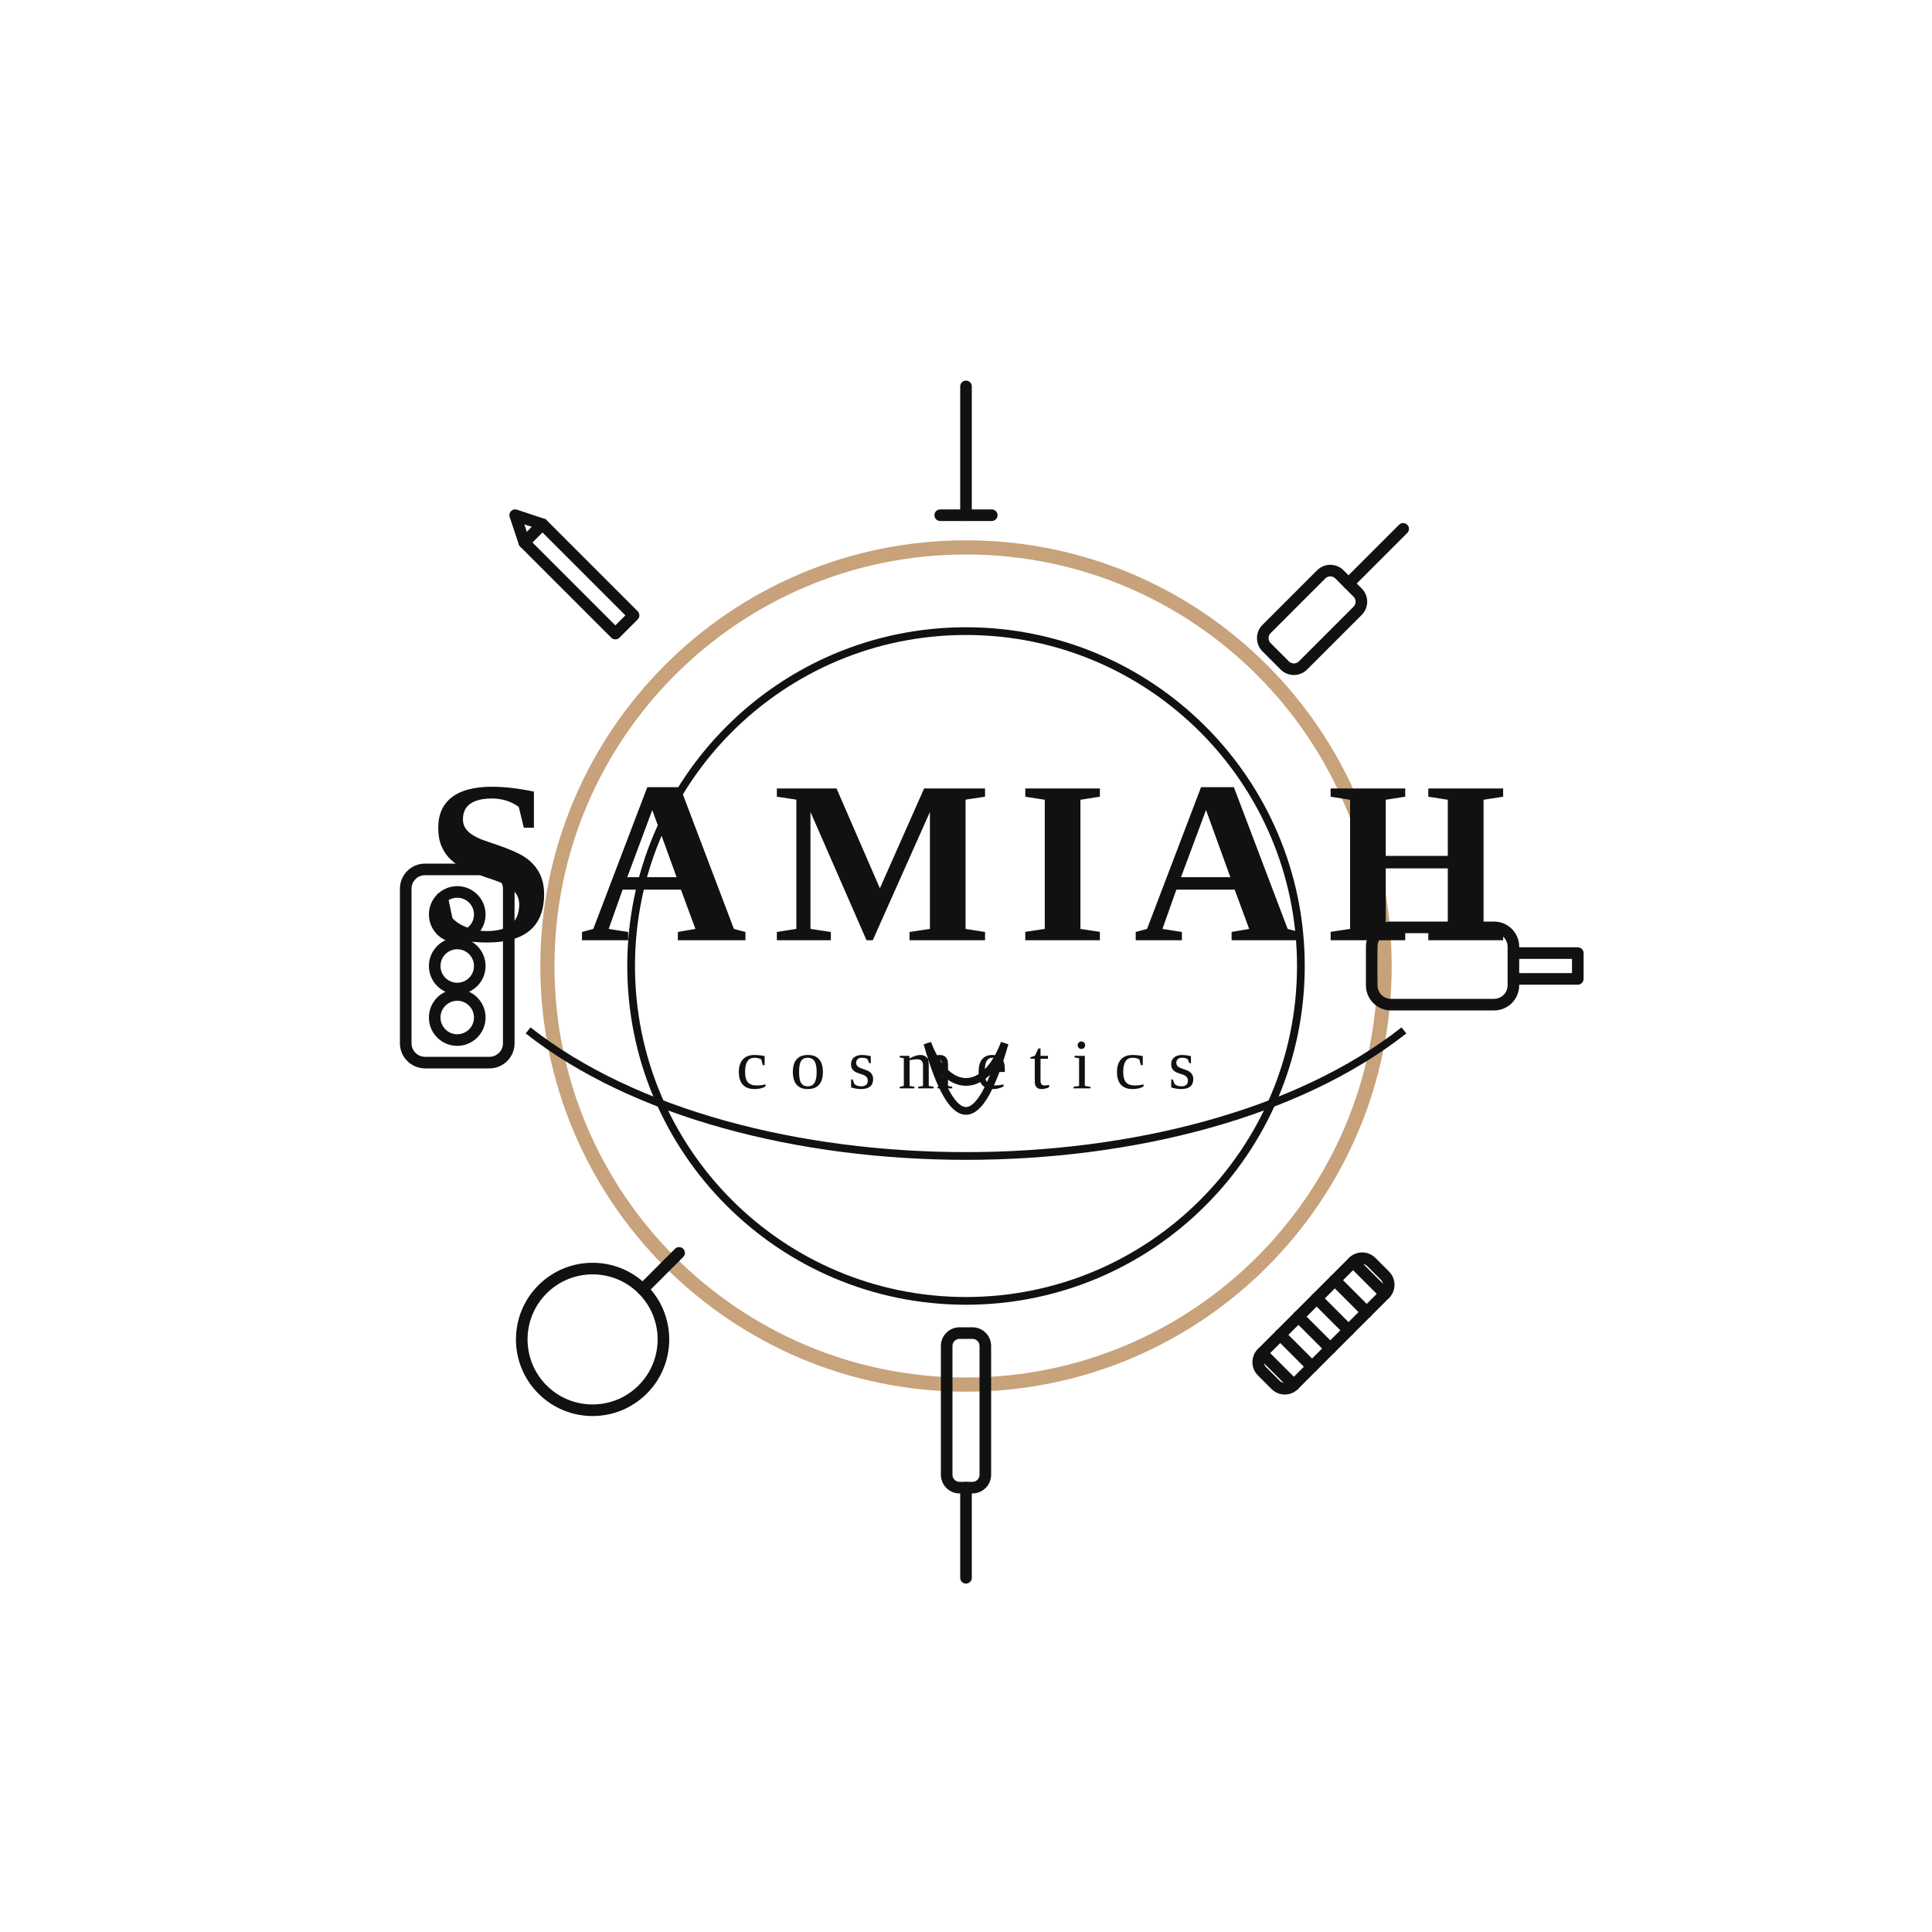
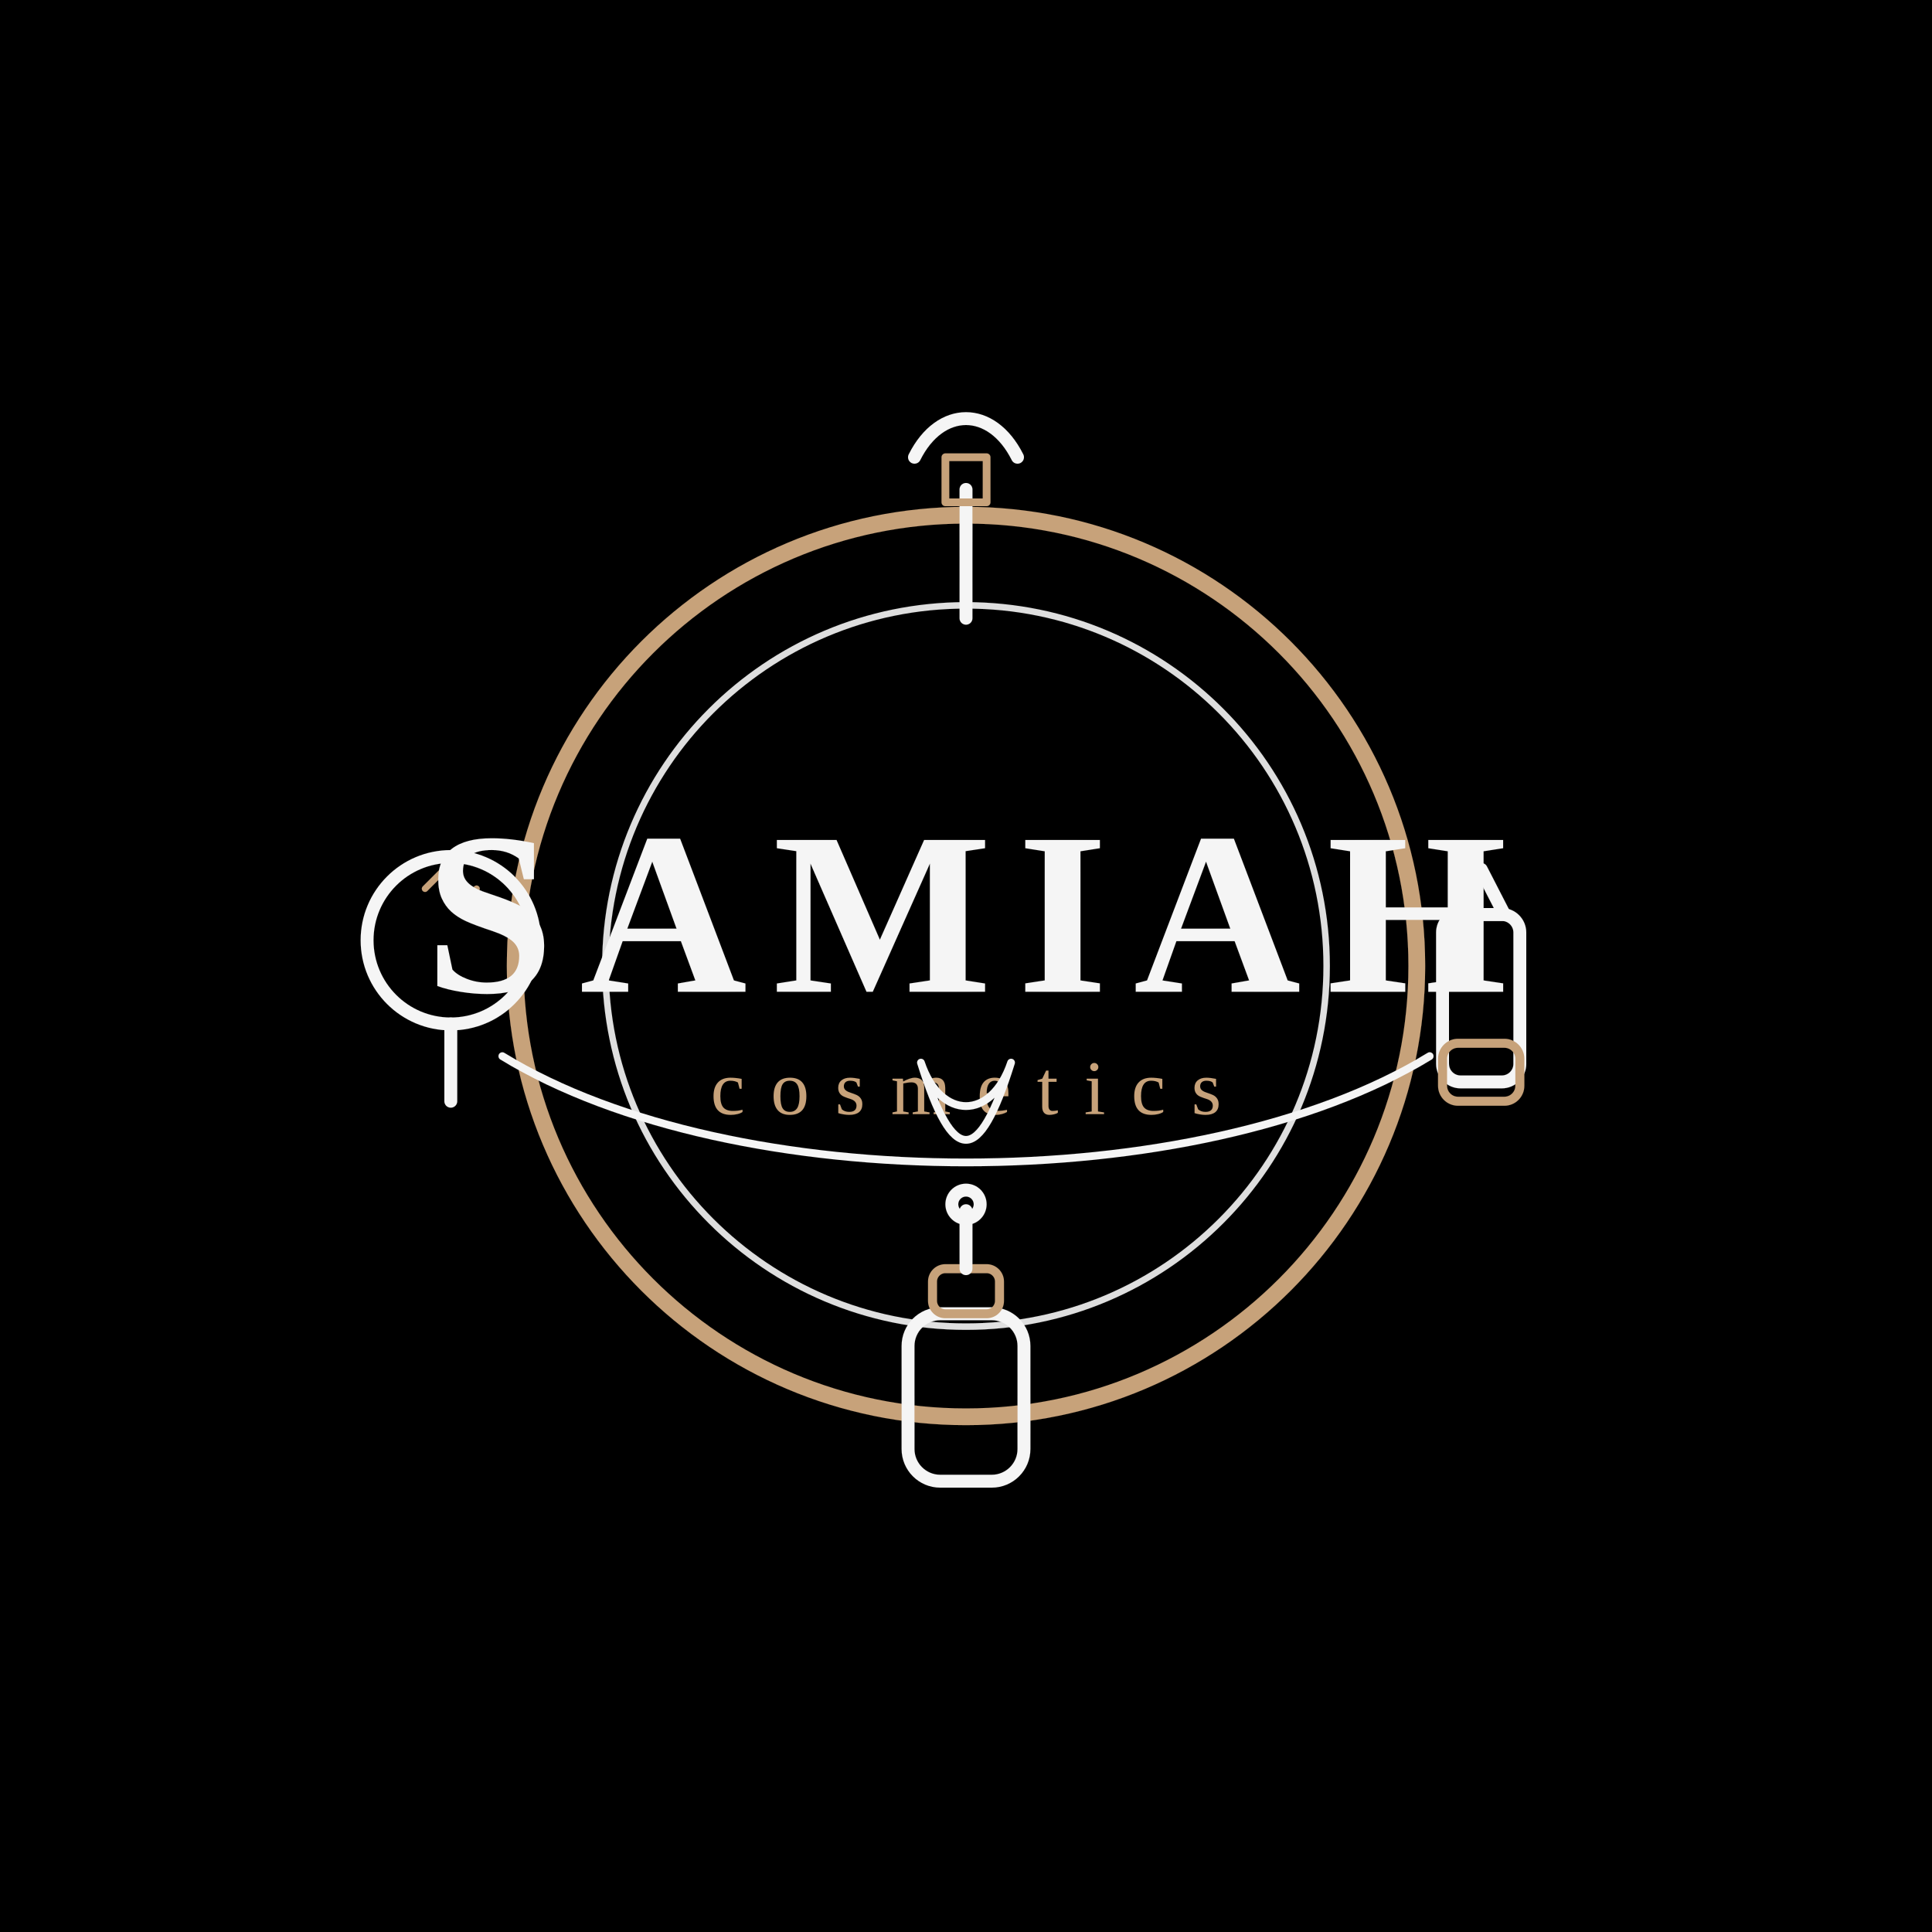
- <svg xmlns="http://www.w3.org/2000/svg" width="3000" height="3000" viewBox="0 0 3000 3000" aria-label="Samiah Cosmetics - Tools Logo">
-   <g transform="translate(1500,1500)">
-     <circle cx="0" cy="0" r="650" fill="none" stroke="#C7A27A" stroke-width="22" />
-     <circle cx="0" cy="0" r="520" fill="none" stroke="#111" stroke-width="12" />
-     <g stroke="#111" stroke-width="18" fill="none" stroke-linecap="round" stroke-linejoin="round">
-       <g transform="rotate(0)">
-         <path d="M0 -900 v200" />
-         <path d="M-40 -700 h80" />
+ <svg xmlns="http://www.w3.org/2000/svg" width="3000" height="3000" viewBox="0 0 3000 3000" aria-label="Samiah Cosmetics - Premium Tools Logo">
+   <defs>
+     <style>
+       .gold { stroke:#C7A27A; fill:none; }
+       .gold-fill { fill:#C7A27A; }
+       .ink { stroke:#F5F5F5; fill:none; }
+       .ink-fill { fill:#F5F5F5; }
+       .round { stroke-linecap:round; stroke-linejoin:round; }
+     </style>
+     <filter id="softShadow" x="-50%" y="-50%" width="200%" height="200%">
+       <feDropShadow dx="0" dy="18" stdDeviation="28" flood-color="#000000" flood-opacity="0.55" />
+     </filter>
+   </defs>
+   <rect x="0" y="0" width="3000" height="3000" fill="#000000" />
+   <g transform="translate(1500,1500)" filter="url(#softShadow)">
+     <circle cx="0" cy="0" r="700" class="gold round" stroke-width="26" />
+     <circle cx="0" cy="0" r="560" class="ink round" stroke-width="10" opacity="0.9" />
+     <g stroke-width="20" class="round">
+       <g transform="translate(0,-800)">
+         <line x1="0" y1="60" x2="0" y2="260" class="ink" />
+         <rect x="-32" y="10" width="64" height="70" class="gold" stroke-width="12" />
+         <path d="M-80,10 C-40,-70 40,-70 80,10" class="ink" />
      </g>
-       <g transform="rotate(45)">
-         <rect x="-40" y="-840" width="80" height="160" rx="20" />
-         <path d="M0 -840 v-120" />
+       <g transform="translate(800,0)">
+         <rect x="-60" y="-80" width="120" height="260" rx="28" class="ink" />
+         <rect x="-60" y="120" width="120" height="90" rx="24" class="gold" stroke-width="14" />
+         <path d="M-36,-80 L0,-150 L36,-80 Z" class="ink" />
      </g>
-       <g transform="rotate(90)">
-         <rect x="-60" y="-850" width="120" height="220" rx="30" />
-         <path d="M-20 -850 v-100 h40 v100" />
+       <g transform="translate(0,800)">
+         <rect x="-90" y="-260" width="180" height="260" rx="50" class="ink" />
+         <rect x="-52" y="-330" width="104" height="70" rx="20" class="gold" stroke-width="14" />
+         <line x1="0" y1="-330" x2="0" y2="-420" class="ink" />
+         <circle cx="0" cy="-430" r="22" class="ink" />
      </g>
-       <g transform="rotate(135)">
-         <rect x="-120" y="-820" width="240" height="70" rx="20" />
-         <line x1="-100" y1="-820" x2="-100" y2="-750" />
-         <line x1="-60" y1="-820" x2="-60" y2="-750" />
-         <line x1="-20" y1="-820" x2="-20" y2="-750" />
-         <line x1="20" y1="-820" x2="20" y2="-750" />
-         <line x1="60" y1="-820" x2="60" y2="-750" />
-         <line x1="100" y1="-820" x2="100" y2="-750" />
-       </g>
-       <g transform="rotate(180)">
-         <rect x="-30" y="-810" width="60" height="240" rx="20" />
-         <line x1="0" y1="-810" x2="0" y2="-950" />
-       </g>
-       <g transform="rotate(225)">
-         <circle cx="0" cy="-820" r="110" />
-         <line x1="0" y1="-710" x2="0" y2="-630" />
-       </g>
-       <g transform="rotate(270)">
-         <rect x="-150" y="-870" width="300" height="160" rx="30" />
-         <circle cx="-80" cy="-790" r="35" />
-         <circle cx="0" cy="-790" r="35" />
-         <circle cx="80" cy="-790" r="35" />
-       </g>
-       <g transform="rotate(315)">
-         <path d="M-20 -950 L20 -950 L20 -750 L-20 -750 Z" />
-         <path d="M-20 -950 L0 -990 L20 -950" />
+       <g transform="translate(-800,0)">
+         <circle cx="0" cy="-40" r="130" class="ink" />
+         <path d="M-40,-120 L-10,-150 M10,-90 L40,-120" class="gold" stroke-width="10" />
+         <line x1="0" y1="90" x2="0" y2="210" class="ink" />
      </g>
    </g>
-     <g fill="#111" font-family="Garamond, Georgia, 'Times New Roman', serif">
-       <text x="0" y="-40" font-size="360" font-weight="600" letter-spacing="40" text-anchor="middle">
+     <g font-family="Garamond, Georgia, 'Times New Roman', serif" text-anchor="middle">
+       <text x="0" y="40" font-size="360" font-weight="600" letter-spacing="40" class="ink-fill">
        SAMIAH
      </text>
-       <text x="0" y="190" font-size="110" letter-spacing="35" text-anchor="middle" style="text-transform:lowercase;">
+       <text x="0" y="230" font-size="120" letter-spacing="40" class="gold-fill" style="text-transform:lowercase;">
        cosmetics
      </text>
    </g>
-     <g fill="none" stroke="#111" stroke-width="12">
-       <path d="M -680,100  C -350,360 350,360 680,100" />
-       <path d="M -60,120 C -20,260 20,260 60,120 C 30,200 -30,200 -60,120 Z" />
+     <g class="ink round" stroke-width="12" fill="none">
+       <path d="M -720,140 C -360,360 360,360 720,140" />
+       <path d="M -70,150                C -20,310  20,310  70,150                C 40,240  -40,240  -70,150 Z" />
    </g>
  </g>
</svg>
